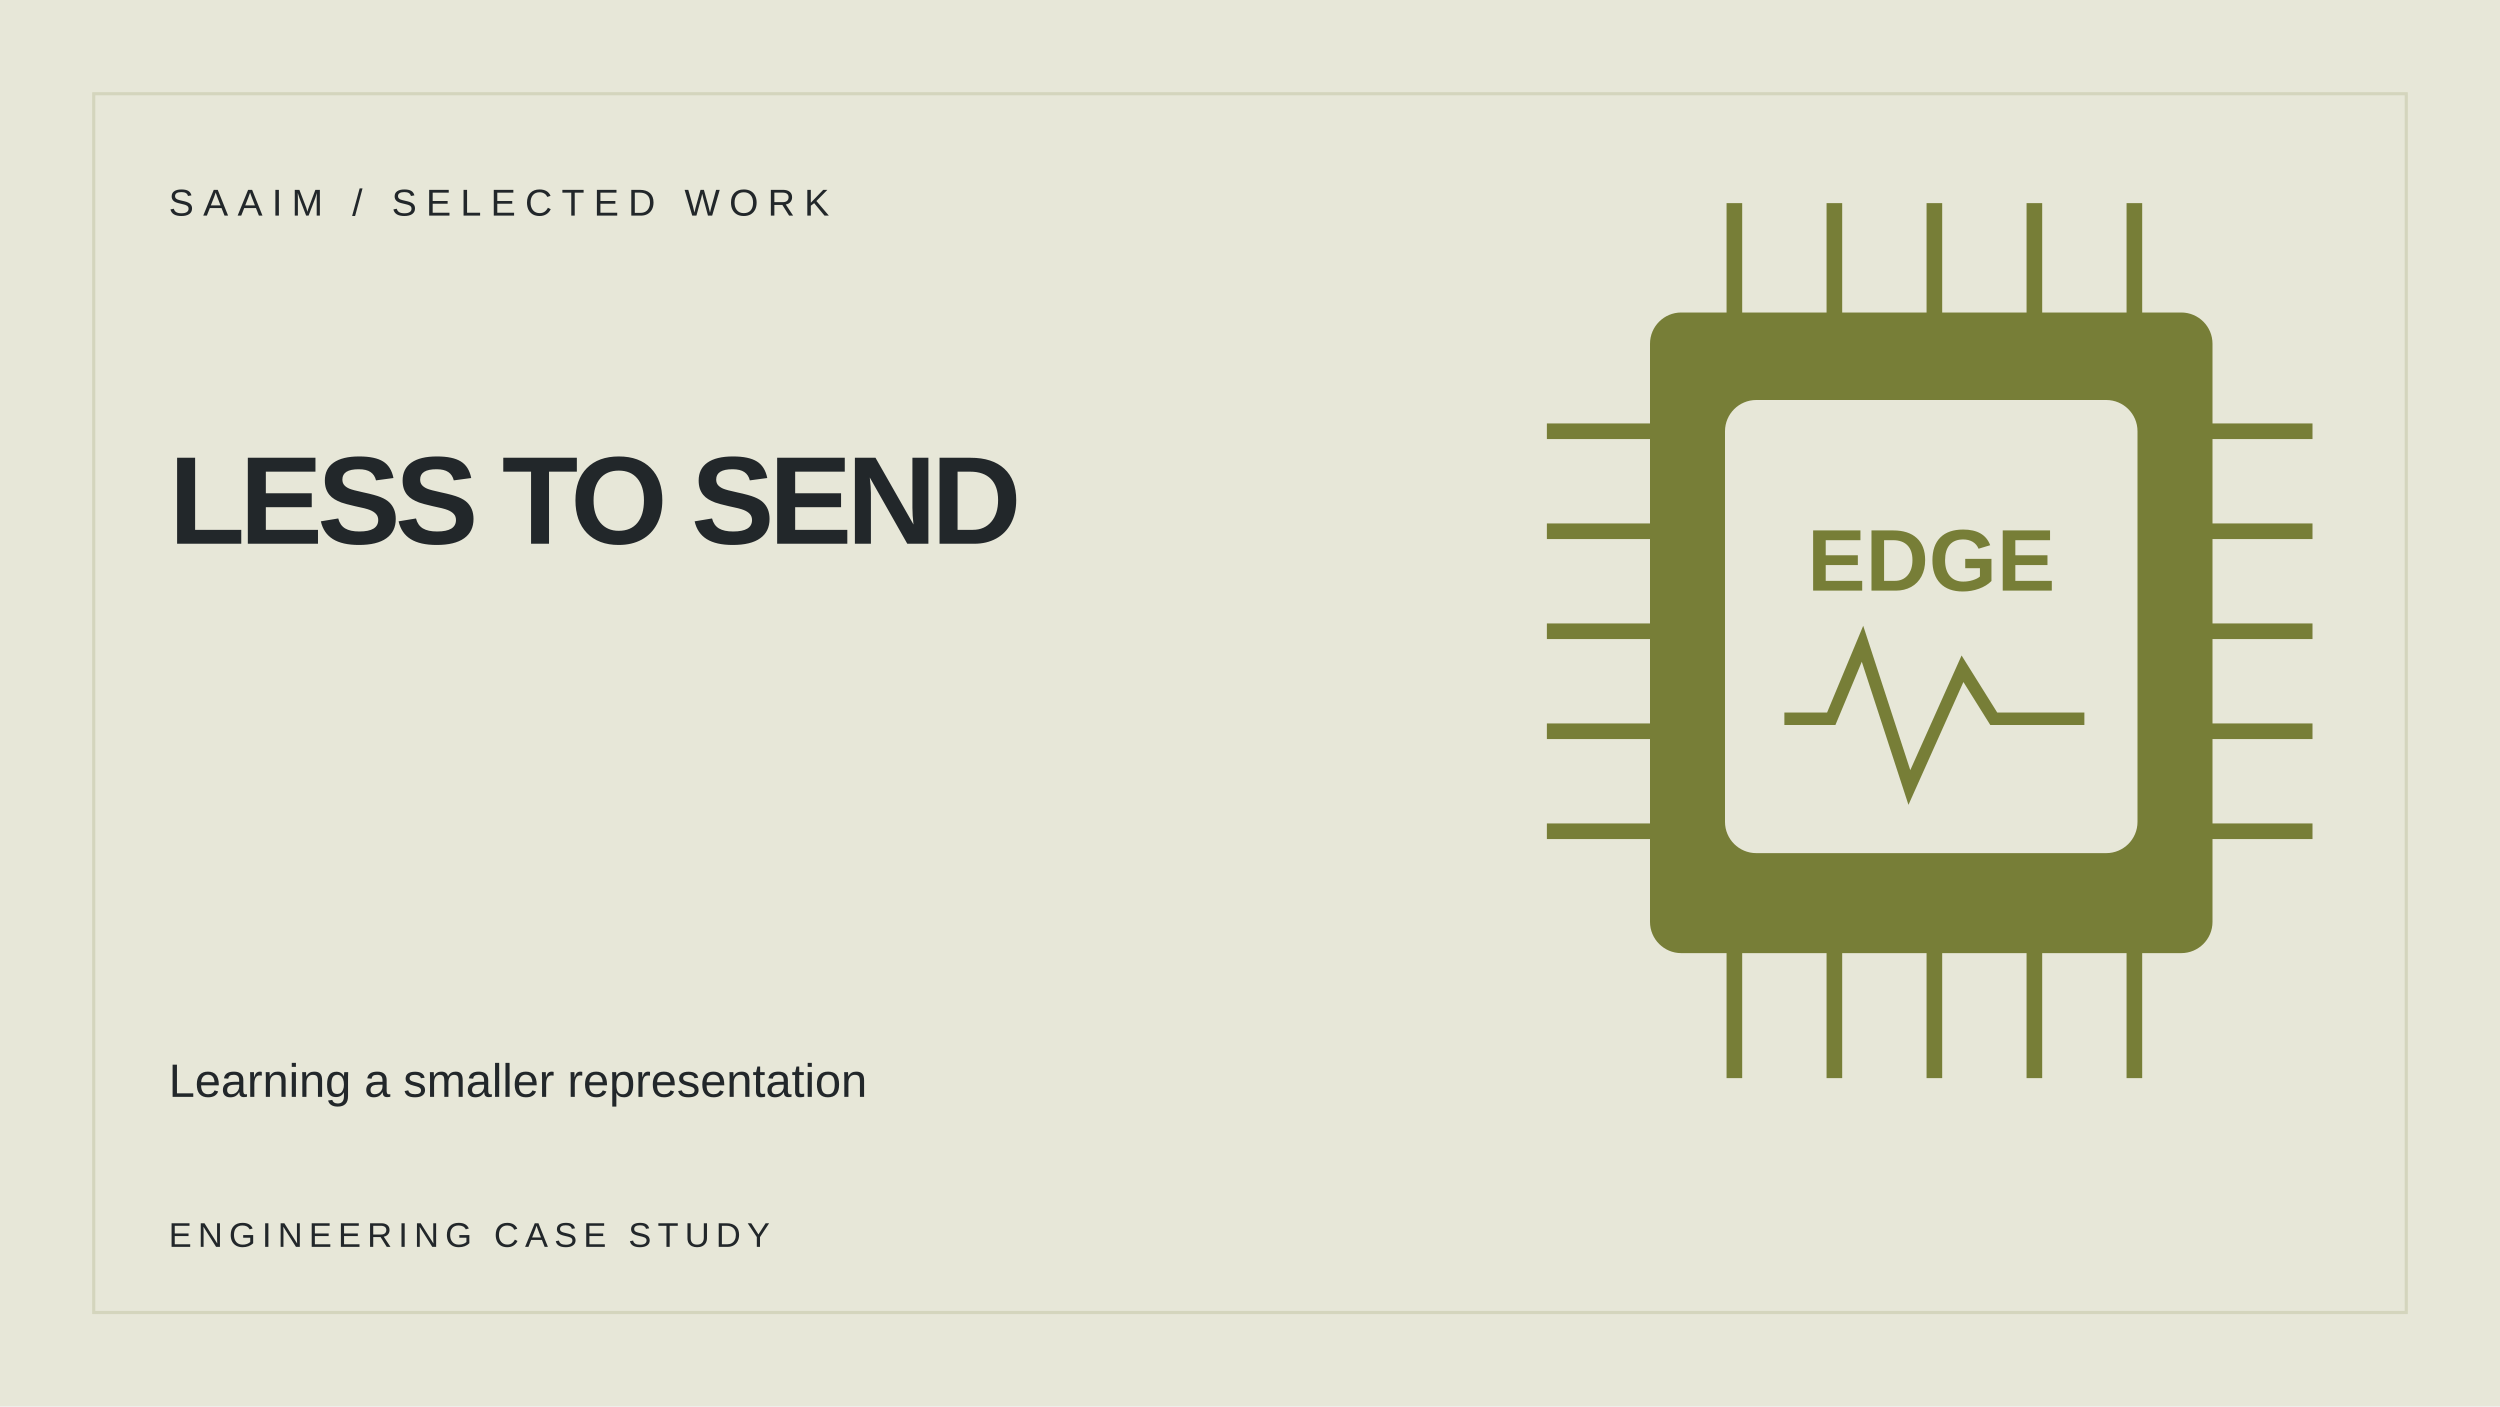
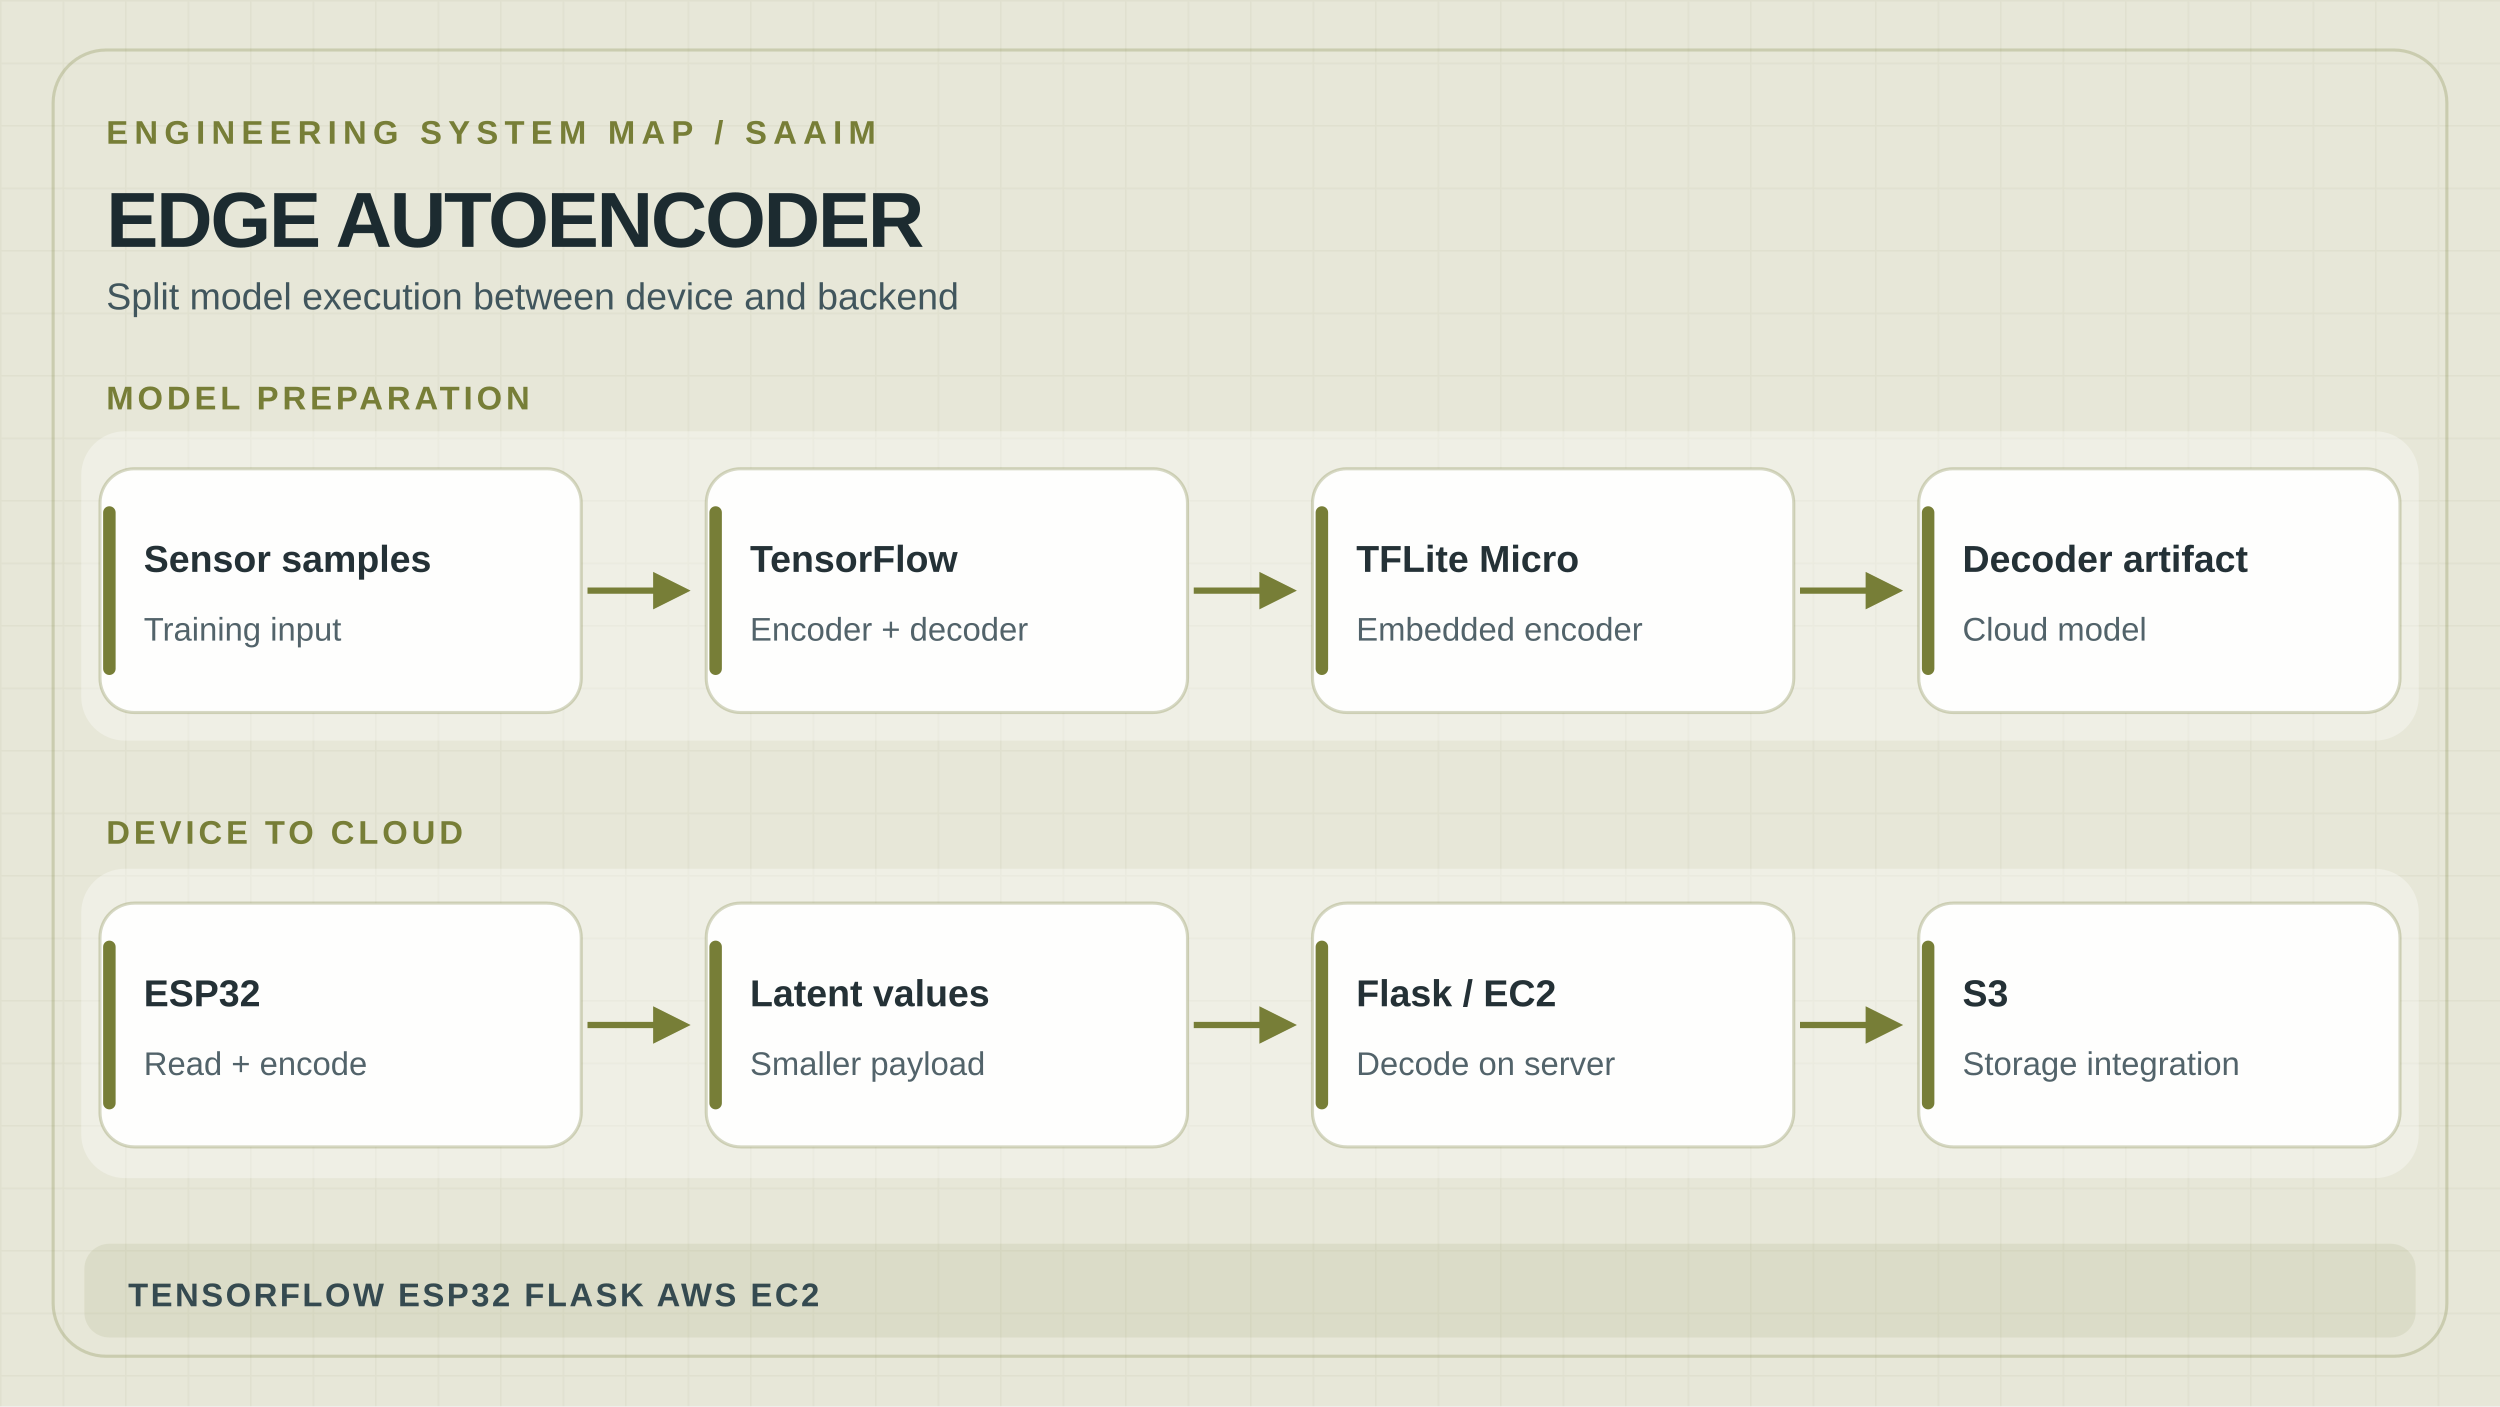
- <svg xmlns="http://www.w3.org/2000/svg" width="800" height="450" viewBox="0 0 800 450">
+ <svg xmlns="http://www.w3.org/2000/svg" width="800" height="450" viewBox="0 0 800 450" role="img" aria-labelledby="title desc">
+   <defs>
+     <marker id="arrow" markerWidth="6" markerHeight="6" refX="4.5" refY="3" orient="auto">
+       <path d="M0 0 L6 3 L0 6 Z" fill="#777e37" />
+     </marker>
+     <pattern id="grid" width="20" height="20" patternUnits="userSpaceOnUse">
+       <path d="M20 0H0V20" fill="none" stroke="#777e37" stroke-opacity=".055" />
+     </pattern>
+   </defs>
  <rect width="800" height="450" fill="#e7e7d8" />
-   <path d="M30 30h740v390H30z" stroke="#777e37" stroke-opacity=".17" fill="none" />
-   <g font-family="Arial, Helvetica, sans-serif">
-     <text x="54" y="69" font-size="12" letter-spacing="3" fill="#22272a">SAAIM / SELECTED WORK</text>
-     <text x="54" y="174" font-size="40" font-weight="800" letter-spacing="-1.8" fill="#22272a">LESS TO SEND</text>
-     <text x="54" y="351" font-size="15" fill="#22272a">Learning a smaller representation</text>
-     <g stroke="#777e37" stroke-width="5">
-       <path d="M555 65v55m0 170v55M495 138h45m155 0h45" />
-       <path d="M587 65v55m0 170v55M495 170h45m155 0h45" />
-       <path d="M619 65v55m0 170v55M495 202h45m155 0h45" />
-       <path d="M651 65v55m0 170v55M495 234h45m155 0h45" />
-       <path d="M683 65v55m0 170v55M495 266h45m155 0h45" />
+   <rect width="800" height="450" fill="url(#grid)" />
+   <rect x="17" y="16" width="766" height="418" rx="17" fill="none" stroke="#777e37" stroke-opacity=".25" />
+   <text x="34" y="46" fill="#777e37" font-family="Arial,Helvetica,sans-serif" font-size="10.5" font-weight="700" letter-spacing="2">ENGINEERING SYSTEM MAP / SAAIM</text>
+   <text x="34" y="79" fill="#1c2b30" font-family="Arial,Helvetica,sans-serif" font-size="25" font-weight="800" letter-spacing="-.7">EDGE AUTOENCODER</text>
+   <text x="34" y="99" fill="#41565d" font-family="Arial,Helvetica,sans-serif" font-size="12">Split model execution between device and backend</text>
+   <g font-family="Arial,Helvetica,sans-serif">
+     <text x="34" y="131" fill="#777e37" font-size="10.5" font-weight="700" letter-spacing="1.25">MODEL PREPARATION</text>
+     <rect x="26" y="138" width="748" height="99" rx="14" fill="#ffffff" fill-opacity=".33" />
+     <g>
+       <rect x="32" y="150" width="154" height="78" rx="11" fill="#ffffff" fill-opacity=".94" stroke="#777e37" stroke-opacity=".29" />
+       <rect x="33" y="162" width="4" height="54" rx="2" fill="#777e37" />
+       <text x="46" y="183" font-size="12" font-weight="700" fill="#243136">Sensor samples</text>
+       <text x="46" y="205" font-size="10.5" fill="#52636a">Training input</text>
    </g>
-     <rect x="528" y="100" width="180" height="205" rx="10" fill="#777e37" />
-     <rect x="552" y="128" width="132" height="145" rx="10" fill="#e7e7d8" />
-     <text x="618" y="189" text-anchor="middle" fill="#777e37" font-size="28" font-weight="700">EDGE</text>
-     <path d="M571 230h15l10-24 15 46 17-38 10 16h29" stroke="#777e37" stroke-width="4" fill="none" />
-     <text x="54" y="399" font-size="11" letter-spacing="2" fill="#22272a">ENGINEERING CASE STUDY</text>
+     <g>
+       <rect x="226" y="150" width="154" height="78" rx="11" fill="#ffffff" fill-opacity=".94" stroke="#777e37" stroke-opacity=".29" />
+       <rect x="227" y="162" width="4" height="54" rx="2" fill="#777e37" />
+       <text x="240" y="183" font-size="12" font-weight="700" fill="#243136">TensorFlow</text>
+       <text x="240" y="205" font-size="10.5" fill="#52636a">Encoder + decoder</text>
+     </g>
+     <g>
+       <rect x="420" y="150" width="154" height="78" rx="11" fill="#ffffff" fill-opacity=".94" stroke="#777e37" stroke-opacity=".29" />
+       <rect x="421" y="162" width="4" height="54" rx="2" fill="#777e37" />
+       <text x="434" y="183" font-size="12" font-weight="700" fill="#243136">TFLite Micro</text>
+       <text x="434" y="205" font-size="10.5" fill="#52636a">Embedded encoder</text>
+     </g>
+     <g>
+       <rect x="614" y="150" width="154" height="78" rx="11" fill="#ffffff" fill-opacity=".94" stroke="#777e37" stroke-opacity=".29" />
+       <rect x="615" y="162" width="4" height="54" rx="2" fill="#777e37" />
+       <text x="628" y="183" font-size="12" font-weight="700" fill="#243136">Decoder artifact</text>
+       <text x="628" y="205" font-size="10.5" fill="#52636a">Cloud model</text>
+     </g>
+     <path d="M188 189 H218" stroke="#777e37" stroke-width="2" fill="none" marker-end="url(#arrow)" />
+     <path d="M382 189 H412" stroke="#777e37" stroke-width="2" fill="none" marker-end="url(#arrow)" />
+     <path d="M576 189 H606" stroke="#777e37" stroke-width="2" fill="none" marker-end="url(#arrow)" />
+     <text x="34" y="270" fill="#777e37" font-size="10.5" font-weight="700" letter-spacing="1.25">DEVICE TO CLOUD</text>
+     <rect x="26" y="278" width="748" height="99" rx="14" fill="#ffffff" fill-opacity=".33" />
+     <g>
+       <rect x="32" y="289" width="154" height="78" rx="11" fill="#ffffff" fill-opacity=".94" stroke="#777e37" stroke-opacity=".29" />
+       <rect x="33" y="301" width="4" height="54" rx="2" fill="#777e37" />
+       <text x="46" y="322" font-size="12" font-weight="700" fill="#243136">ESP32</text>
+       <text x="46" y="344" font-size="10.5" fill="#52636a">Read + encode</text>
+     </g>
+     <g>
+       <rect x="226" y="289" width="154" height="78" rx="11" fill="#ffffff" fill-opacity=".94" stroke="#777e37" stroke-opacity=".29" />
+       <rect x="227" y="301" width="4" height="54" rx="2" fill="#777e37" />
+       <text x="240" y="322" font-size="12" font-weight="700" fill="#243136">Latent values</text>
+       <text x="240" y="344" font-size="10.5" fill="#52636a">Smaller payload</text>
+     </g>
+     <g>
+       <rect x="420" y="289" width="154" height="78" rx="11" fill="#ffffff" fill-opacity=".94" stroke="#777e37" stroke-opacity=".29" />
+       <rect x="421" y="301" width="4" height="54" rx="2" fill="#777e37" />
+       <text x="434" y="322" font-size="12" font-weight="700" fill="#243136">Flask / EC2</text>
+       <text x="434" y="344" font-size="10.5" fill="#52636a">Decode on server</text>
+     </g>
+     <g>
+       <rect x="614" y="289" width="154" height="78" rx="11" fill="#ffffff" fill-opacity=".94" stroke="#777e37" stroke-opacity=".29" />
+       <rect x="615" y="301" width="4" height="54" rx="2" fill="#777e37" />
+       <text x="628" y="322" font-size="12" font-weight="700" fill="#243136">S3</text>
+       <text x="628" y="344" font-size="10.5" fill="#52636a">Storage integration</text>
+     </g>
+     <path d="M188 328 H218" stroke="#777e37" stroke-width="2" fill="none" marker-end="url(#arrow)" />
+     <path d="M382 328 H412" stroke="#777e37" stroke-width="2" fill="none" marker-end="url(#arrow)" />
+     <path d="M576 328 H606" stroke="#777e37" stroke-width="2" fill="none" marker-end="url(#arrow)" />
+     <rect x="27" y="398" width="746" height="30" rx="8" fill="#777e37" fill-opacity=".10" />
+     <text x="41" y="418" font-size="10.5" font-weight="700" letter-spacing=".8" fill="#354a50">TENSORFLOW   ESP32   FLASK   AWS EC2</text>
  </g>
</svg>
